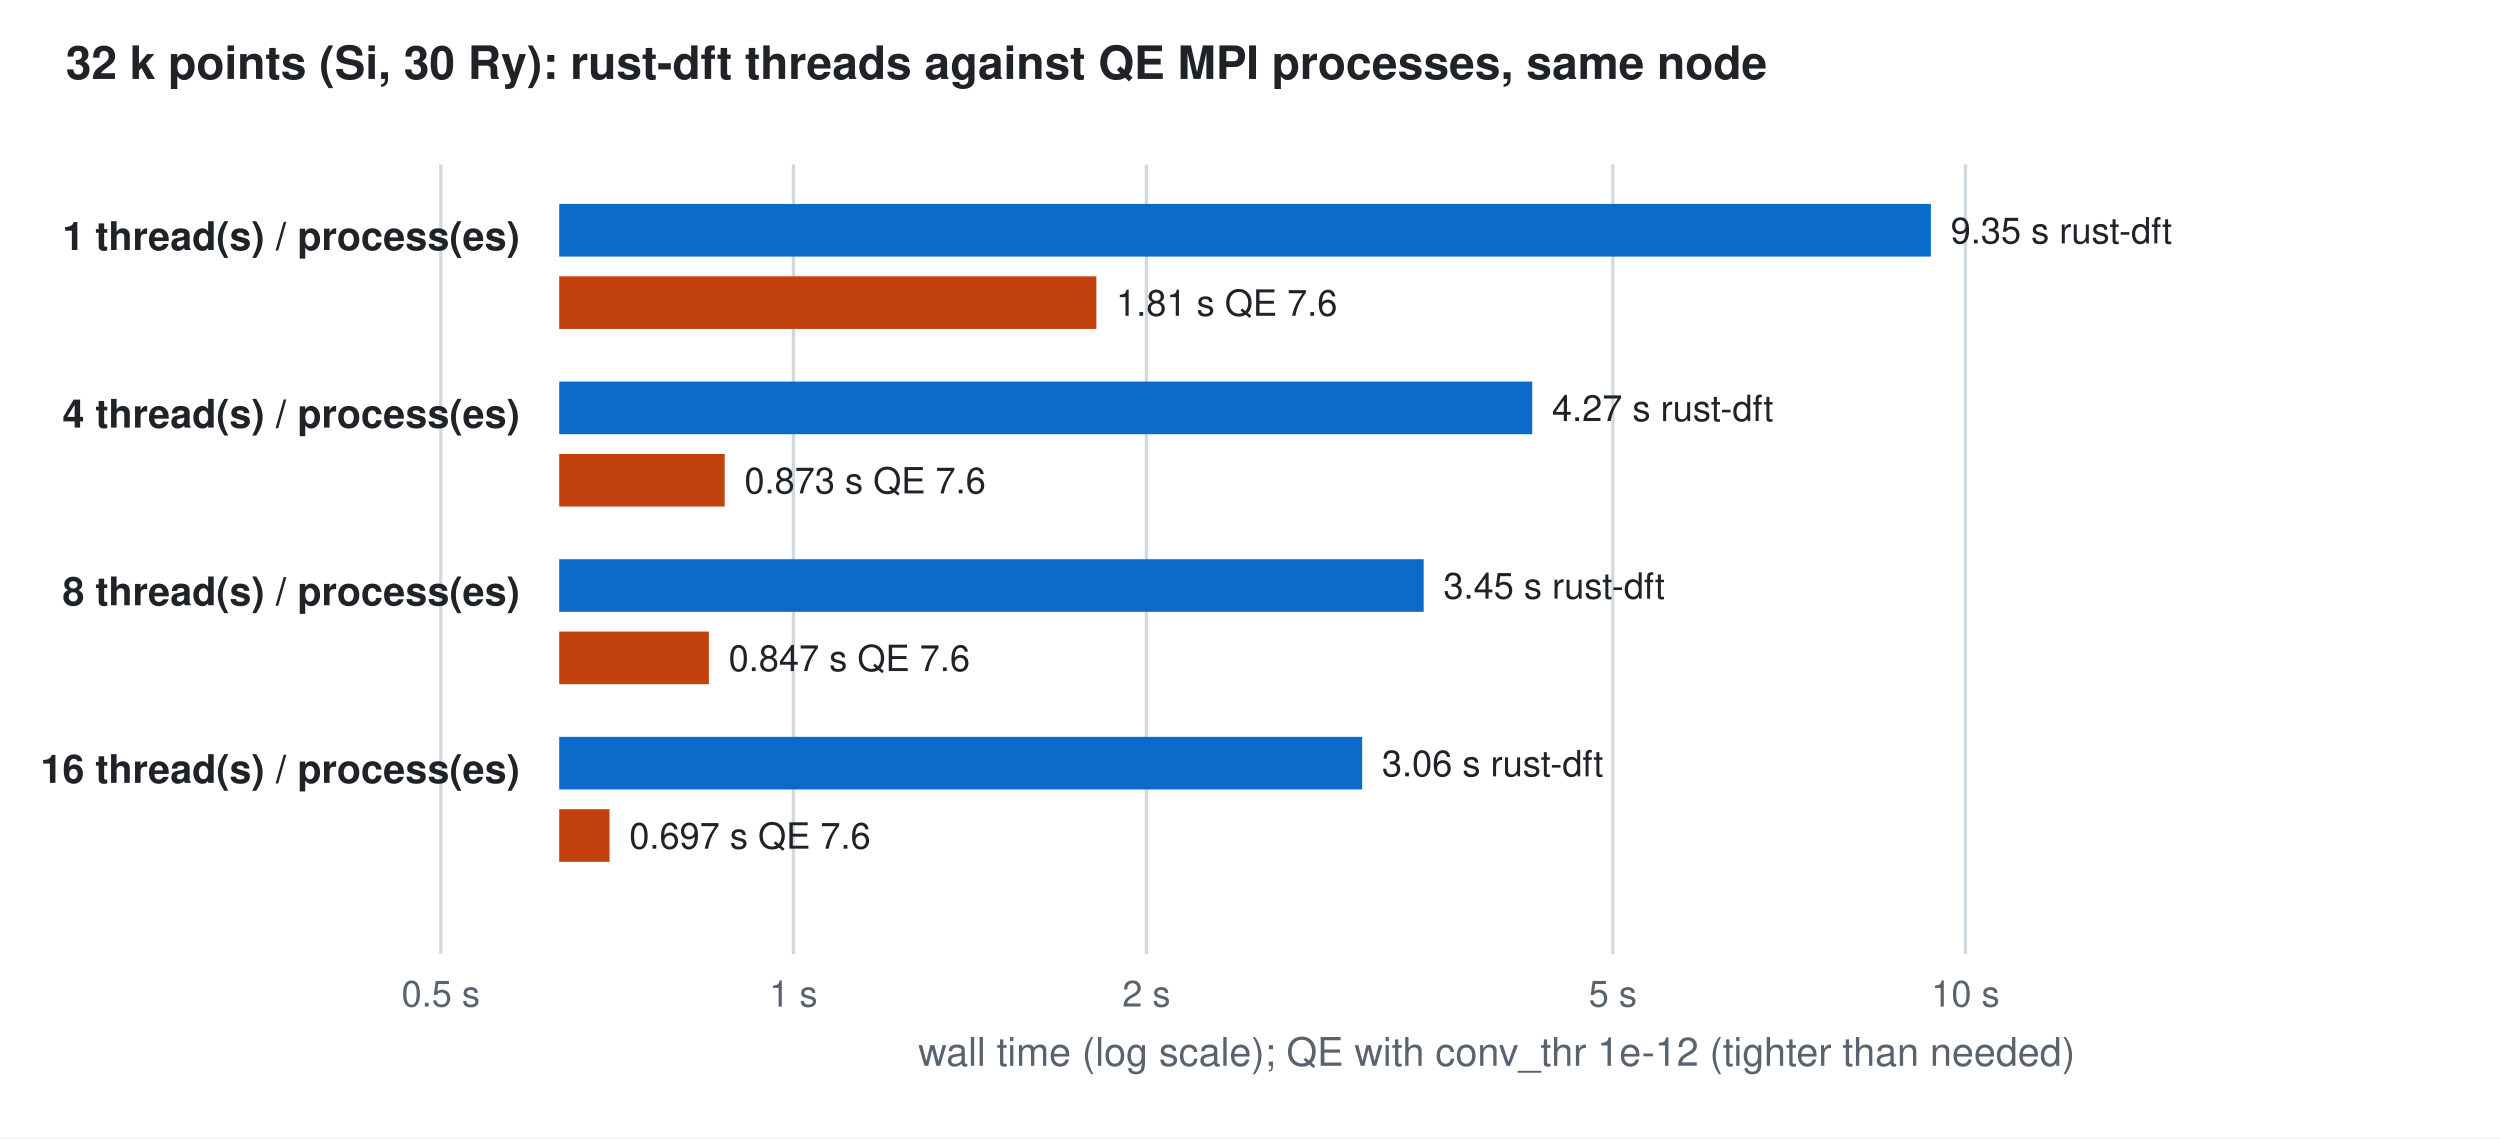
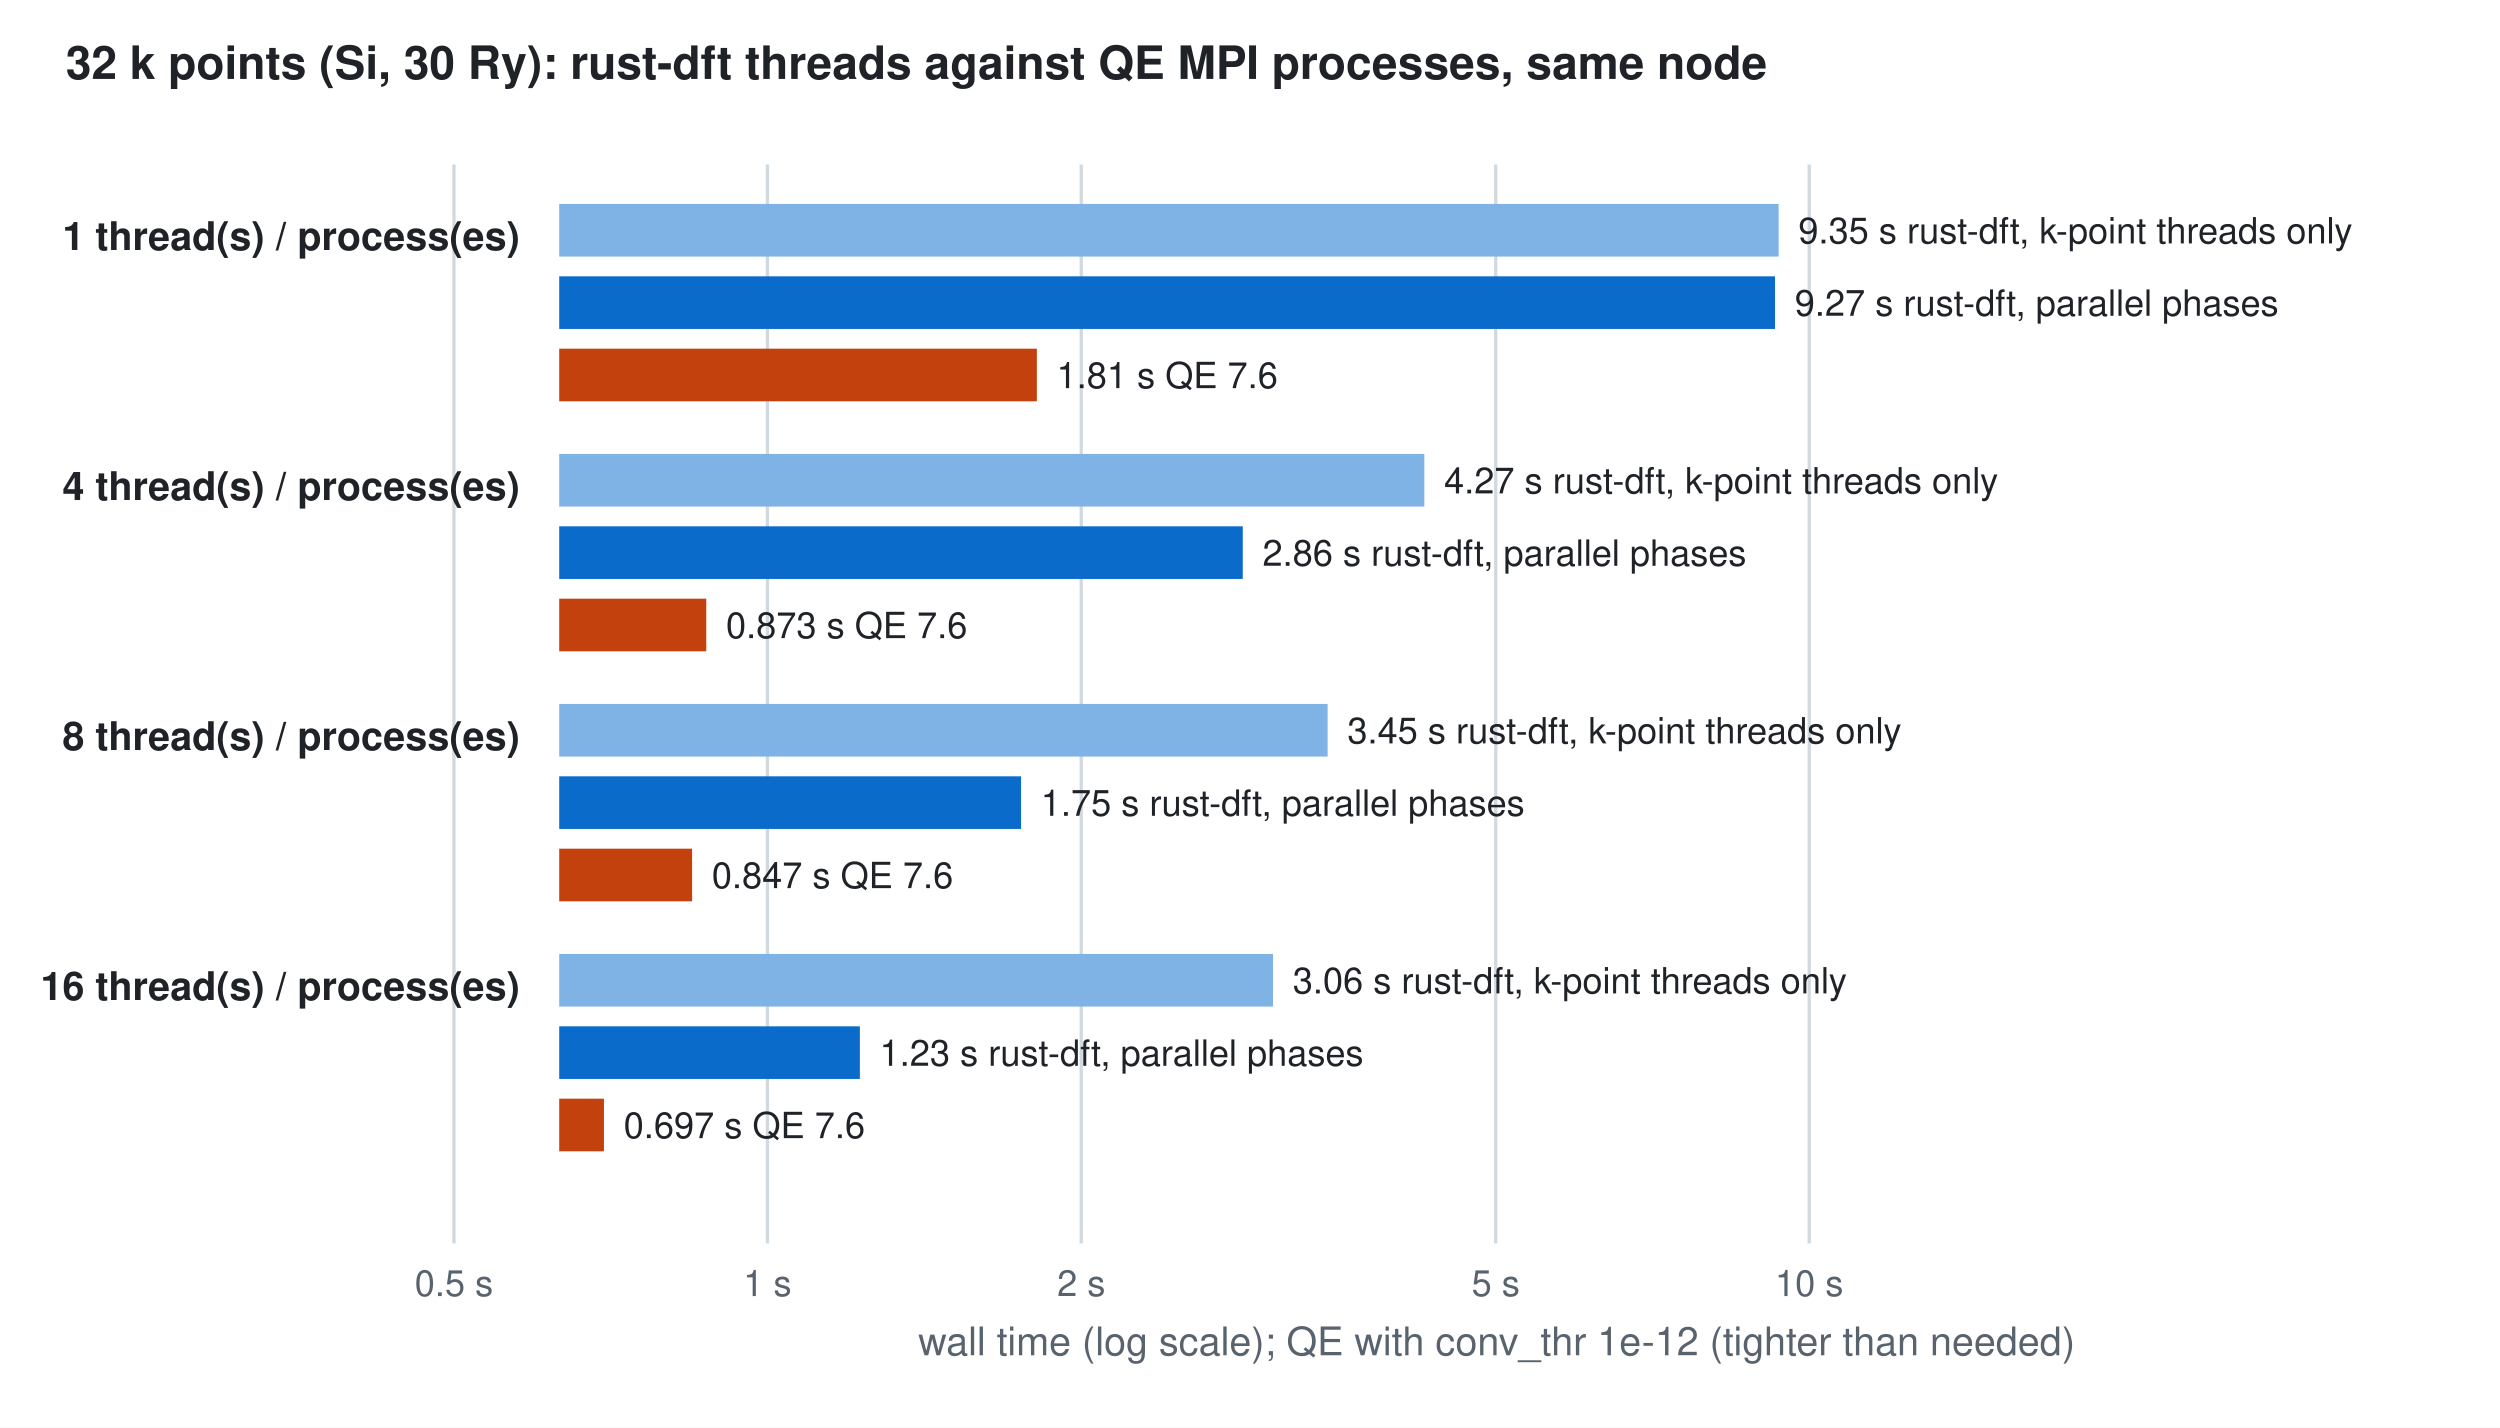
- <svg xmlns="http://www.w3.org/2000/svg" width="760" height="346" viewBox="0 0 760 346" role="img" aria-label="Thread scaling: 32 k points, rust-dft threads against QE MPI processes on the same node" font-family="Helvetica, Arial, sans-serif" font-size="12">
-   <rect width="760" height="346" fill="#ffffff" />
+ <svg xmlns="http://www.w3.org/2000/svg" width="760" height="434" viewBox="0 0 760 434" role="img" aria-label="Thread scaling: 32 k points, rust-dft threads against QE MPI processes on the same node" font-family="Helvetica, Arial, sans-serif" font-size="12">
+   <rect width="760" height="434" fill="#ffffff" />
  <text x="20.0" y="24.0" font-size="14" text-anchor="start" fill="#1f2328" font-weight="bold">32 k points (Si, 30 Ry): rust-dft threads against QE MPI processes, same node</text>
-   <line x1="134.0" y1="50" x2="134.0" y2="290" stroke="#d1d9e0" />
-   <text x="134.0" y="306.0" font-size="11" text-anchor="middle" fill="#59636e" font-weight="normal">0.5 s</text>
-   <line x1="241.2" y1="50" x2="241.2" y2="290" stroke="#d1d9e0" />
-   <text x="241.2" y="306.0" font-size="11" text-anchor="middle" fill="#59636e" font-weight="normal">1 s</text>
-   <line x1="348.5" y1="50" x2="348.5" y2="290" stroke="#d1d9e0" />
-   <text x="348.5" y="306.0" font-size="11" text-anchor="middle" fill="#59636e" font-weight="normal">2 s</text>
-   <line x1="490.3" y1="50" x2="490.3" y2="290" stroke="#d1d9e0" />
-   <text x="490.3" y="306.0" font-size="11" text-anchor="middle" fill="#59636e" font-weight="normal">5 s</text>
-   <line x1="597.5" y1="50" x2="597.5" y2="290" stroke="#d1d9e0" />
-   <text x="597.5" y="306.0" font-size="11" text-anchor="middle" fill="#59636e" font-weight="normal">10 s</text>
-   <text x="455.0" y="324.0" font-size="12" text-anchor="middle" fill="#59636e" font-weight="normal">wall time (log scale); QE with conv_thr 1e-12 (tighter than needed)</text>
+   <line x1="138.0" y1="50" x2="138.0" y2="378" stroke="#d1d9e0" />
+   <text x="138.0" y="394.0" font-size="11" text-anchor="middle" fill="#59636e" font-weight="normal">0.5 s</text>
+   <line x1="233.3" y1="50" x2="233.3" y2="378" stroke="#d1d9e0" />
+   <text x="233.3" y="394.0" font-size="11" text-anchor="middle" fill="#59636e" font-weight="normal">1 s</text>
+   <line x1="328.7" y1="50" x2="328.7" y2="378" stroke="#d1d9e0" />
+   <text x="328.7" y="394.0" font-size="11" text-anchor="middle" fill="#59636e" font-weight="normal">2 s</text>
+   <line x1="454.7" y1="50" x2="454.7" y2="378" stroke="#d1d9e0" />
+   <text x="454.7" y="394.0" font-size="11" text-anchor="middle" fill="#59636e" font-weight="normal">5 s</text>
+   <line x1="550.0" y1="50" x2="550.0" y2="378" stroke="#d1d9e0" />
+   <text x="550.0" y="394.0" font-size="11" text-anchor="middle" fill="#59636e" font-weight="normal">10 s</text>
+   <text x="455.0" y="412.0" font-size="12" text-anchor="middle" fill="#59636e" font-weight="normal">wall time (log scale); QE with conv_thr 1e-12 (tighter than needed)</text>
  <text x="158.0" y="76.0" font-size="12" text-anchor="end" fill="#1f2328" font-weight="bold">1 thread(s) / process(es)</text>
-   <rect x="170" y="62" width="417.0" height="16" fill="#0b6bcb" />
-   <text x="593.0" y="74.0" font-size="11" text-anchor="start" fill="#1f2328" font-weight="normal">9.35 s  rust-dft</text>
-   <rect x="170" y="84" width="163.3" height="16" fill="#c2410c" />
-   <text x="339.3" y="96.0" font-size="11" text-anchor="start" fill="#1f2328" font-weight="normal">1.81 s  QE 7.6</text>
-   <text x="158.0" y="130.0" font-size="12" text-anchor="end" fill="#1f2328" font-weight="bold">4 thread(s) / process(es)</text>
-   <rect x="170" y="116" width="295.8" height="16" fill="#0b6bcb" />
-   <text x="471.8" y="128.0" font-size="11" text-anchor="start" fill="#1f2328" font-weight="normal">4.27 s  rust-dft</text>
-   <rect x="170" y="138" width="50.3" height="16" fill="#c2410c" />
-   <text x="226.3" y="150.0" font-size="11" text-anchor="start" fill="#1f2328" font-weight="normal">0.873 s  QE 7.6</text>
-   <text x="158.0" y="184.0" font-size="12" text-anchor="end" fill="#1f2328" font-weight="bold">8 thread(s) / process(es)</text>
-   <rect x="170" y="170" width="262.8" height="16" fill="#0b6bcb" />
-   <text x="438.8" y="182.0" font-size="11" text-anchor="start" fill="#1f2328" font-weight="normal">3.45 s  rust-dft</text>
-   <rect x="170" y="192" width="45.5" height="16" fill="#c2410c" />
-   <text x="221.5" y="204.0" font-size="11" text-anchor="start" fill="#1f2328" font-weight="normal">0.847 s  QE 7.6</text>
-   <text x="158.0" y="238.0" font-size="12" text-anchor="end" fill="#1f2328" font-weight="bold">16 thread(s) / process(es)</text>
-   <rect x="170" y="224" width="244.1" height="16" fill="#0b6bcb" />
-   <text x="420.1" y="236.0" font-size="11" text-anchor="start" fill="#1f2328" font-weight="normal">3.06 s  rust-dft</text>
-   <rect x="170" y="246" width="15.3" height="16" fill="#c2410c" />
-   <text x="191.3" y="258.0" font-size="11" text-anchor="start" fill="#1f2328" font-weight="normal">0.697 s  QE 7.6</text>
+   <rect x="170" y="62" width="370.7" height="16" fill="#7fb2e5" />
+   <text x="546.7" y="74.0" font-size="11" text-anchor="start" fill="#1f2328" font-weight="normal">9.35 s  rust-dft, k-point threads only</text>
+   <rect x="170" y="84" width="369.6" height="16" fill="#0b6bcb" />
+   <text x="545.6" y="96.0" font-size="11" text-anchor="start" fill="#1f2328" font-weight="normal">9.27 s  rust-dft, parallel phases</text>
+   <rect x="170" y="106" width="145.2" height="16" fill="#c2410c" />
+   <text x="321.2" y="118.0" font-size="11" text-anchor="start" fill="#1f2328" font-weight="normal">1.81 s  QE 7.6</text>
+   <text x="158.0" y="152.0" font-size="12" text-anchor="end" fill="#1f2328" font-weight="bold">4 thread(s) / process(es)</text>
+   <rect x="170" y="138" width="263.0" height="16" fill="#7fb2e5" />
+   <text x="439.0" y="150.0" font-size="11" text-anchor="start" fill="#1f2328" font-weight="normal">4.27 s  rust-dft, k-point threads only</text>
+   <rect x="170" y="160" width="207.8" height="16" fill="#0b6bcb" />
+   <text x="383.8" y="172.0" font-size="11" text-anchor="start" fill="#1f2328" font-weight="normal">2.86 s  rust-dft, parallel phases</text>
+   <rect x="170" y="182" width="44.7" height="16" fill="#c2410c" />
+   <text x="220.7" y="194.0" font-size="11" text-anchor="start" fill="#1f2328" font-weight="normal">0.873 s  QE 7.6</text>
+   <text x="158.0" y="228.0" font-size="12" text-anchor="end" fill="#1f2328" font-weight="bold">8 thread(s) / process(es)</text>
+   <rect x="170" y="214" width="233.6" height="16" fill="#7fb2e5" />
+   <text x="409.6" y="226.0" font-size="11" text-anchor="start" fill="#1f2328" font-weight="normal">3.45 s  rust-dft, k-point threads only</text>
+   <rect x="170" y="236" width="140.4" height="16" fill="#0b6bcb" />
+   <text x="316.4" y="248.0" font-size="11" text-anchor="start" fill="#1f2328" font-weight="normal">1.75 s  rust-dft, parallel phases</text>
+   <rect x="170" y="258" width="40.4" height="16" fill="#c2410c" />
+   <text x="216.4" y="270.0" font-size="11" text-anchor="start" fill="#1f2328" font-weight="normal">0.847 s  QE 7.6</text>
+   <text x="158.0" y="304.0" font-size="12" text-anchor="end" fill="#1f2328" font-weight="bold">16 thread(s) / process(es)</text>
+   <rect x="170" y="290" width="217.0" height="16" fill="#7fb2e5" />
+   <text x="393.0" y="302.0" font-size="11" text-anchor="start" fill="#1f2328" font-weight="normal">3.06 s  rust-dft, k-point threads only</text>
+   <rect x="170" y="312" width="91.4" height="16" fill="#0b6bcb" />
+   <text x="267.4" y="324.0" font-size="11" text-anchor="start" fill="#1f2328" font-weight="normal">1.23 s  rust-dft, parallel phases</text>
+   <rect x="170" y="334" width="13.6" height="16" fill="#c2410c" />
+   <text x="189.6" y="346.0" font-size="11" text-anchor="start" fill="#1f2328" font-weight="normal">0.697 s  QE 7.6</text>
</svg>
